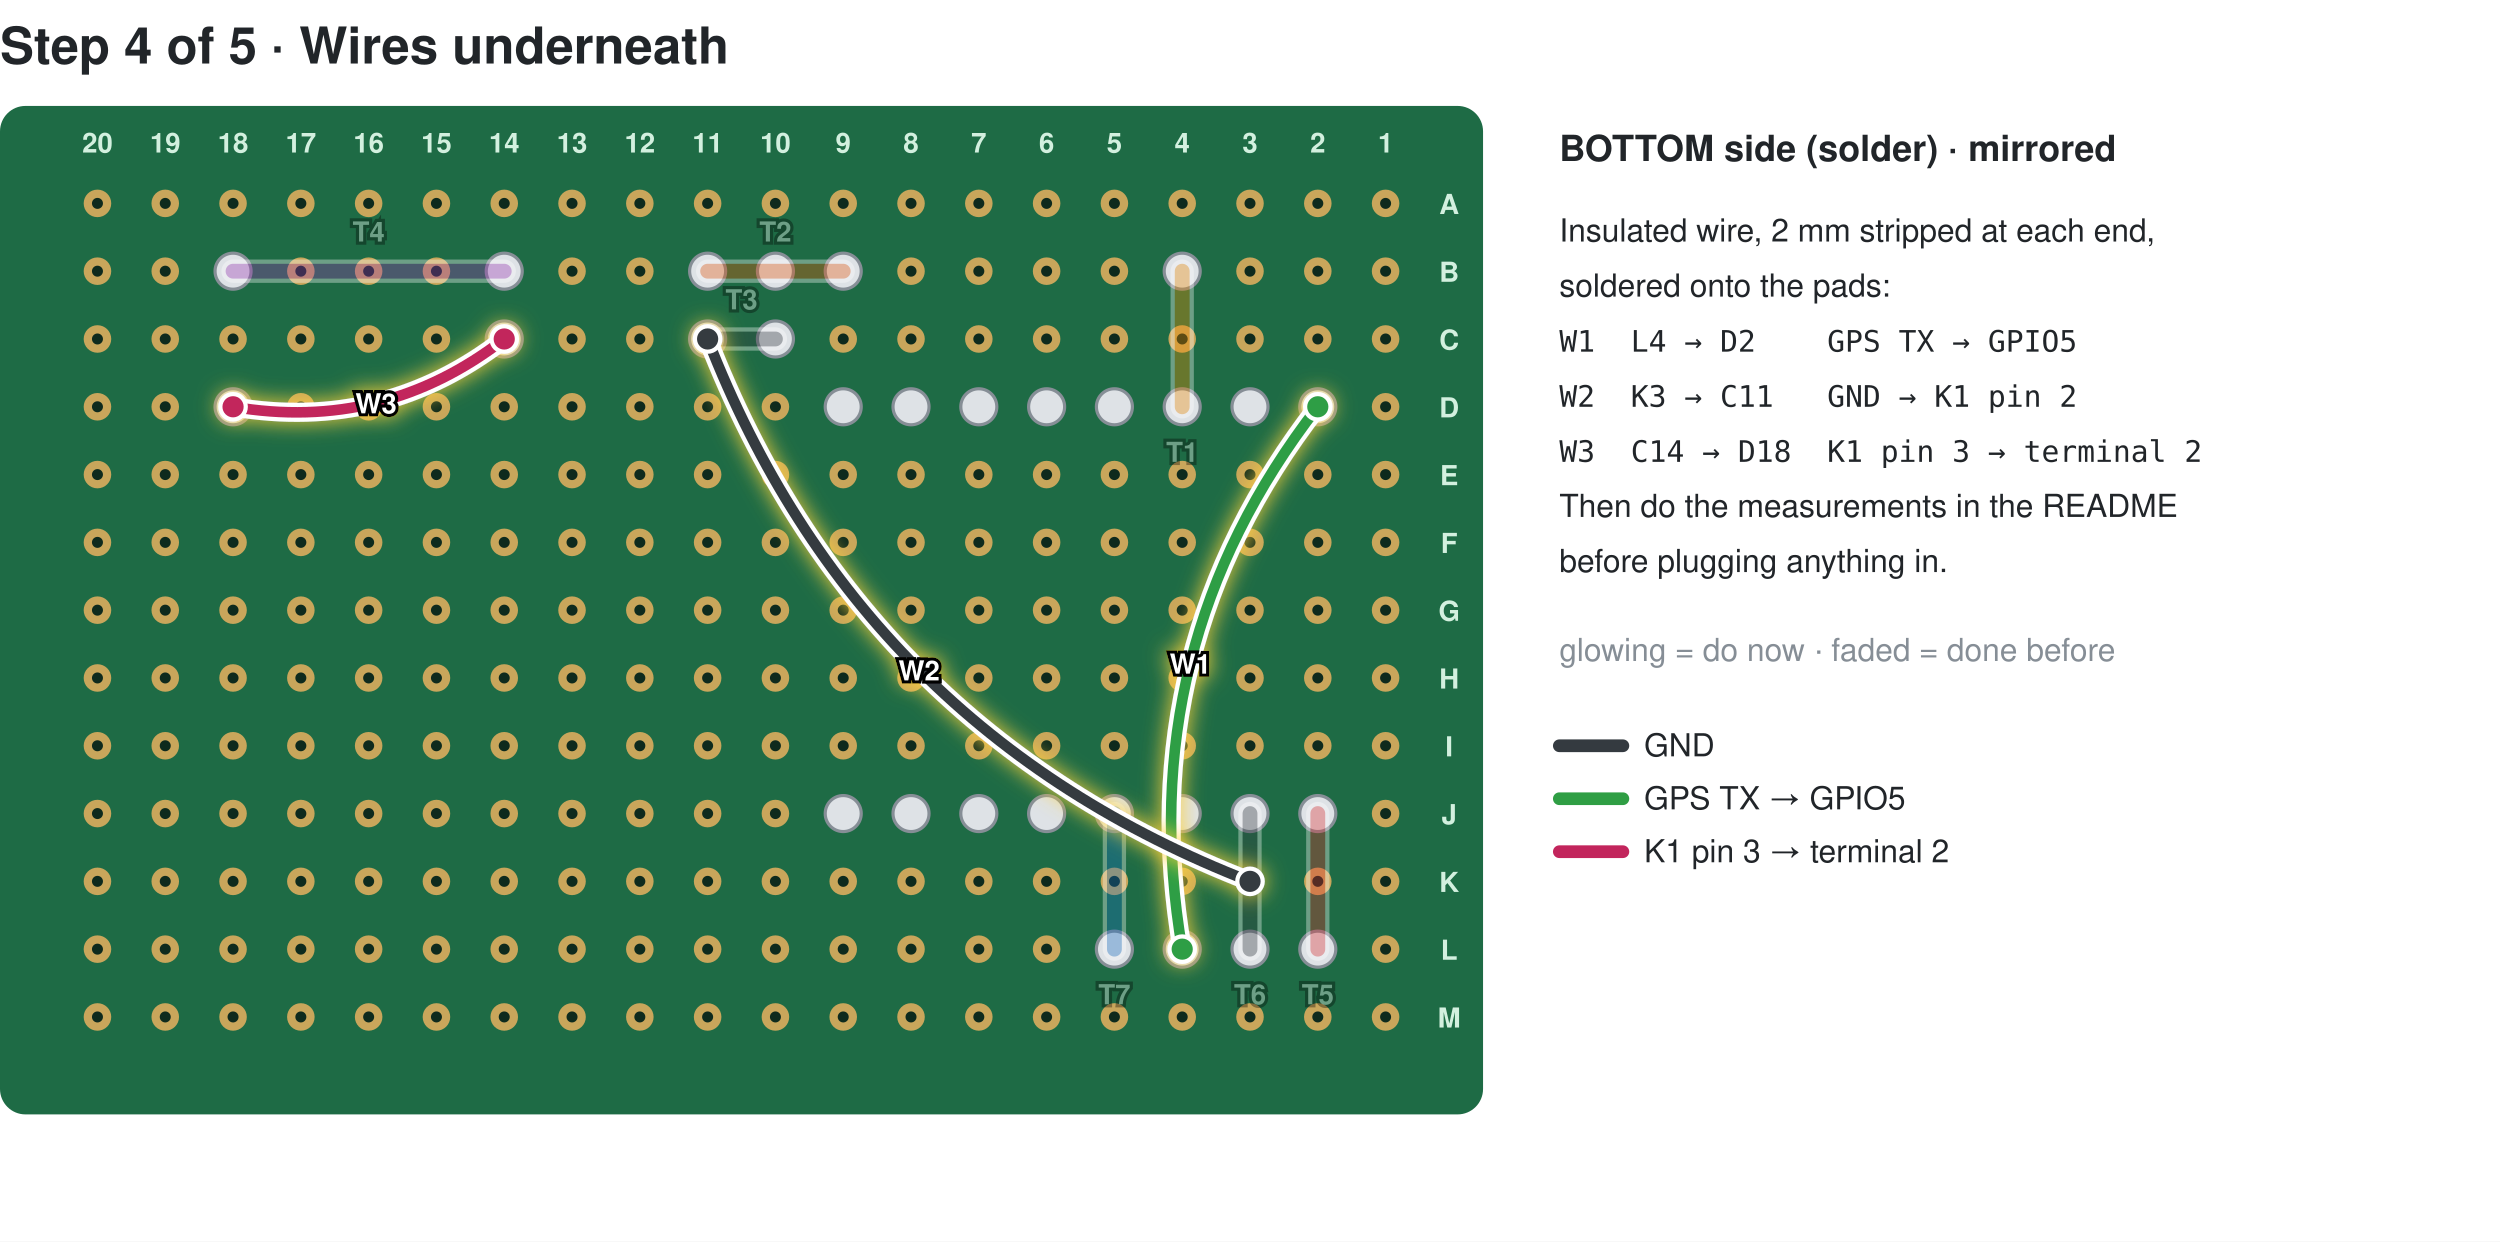
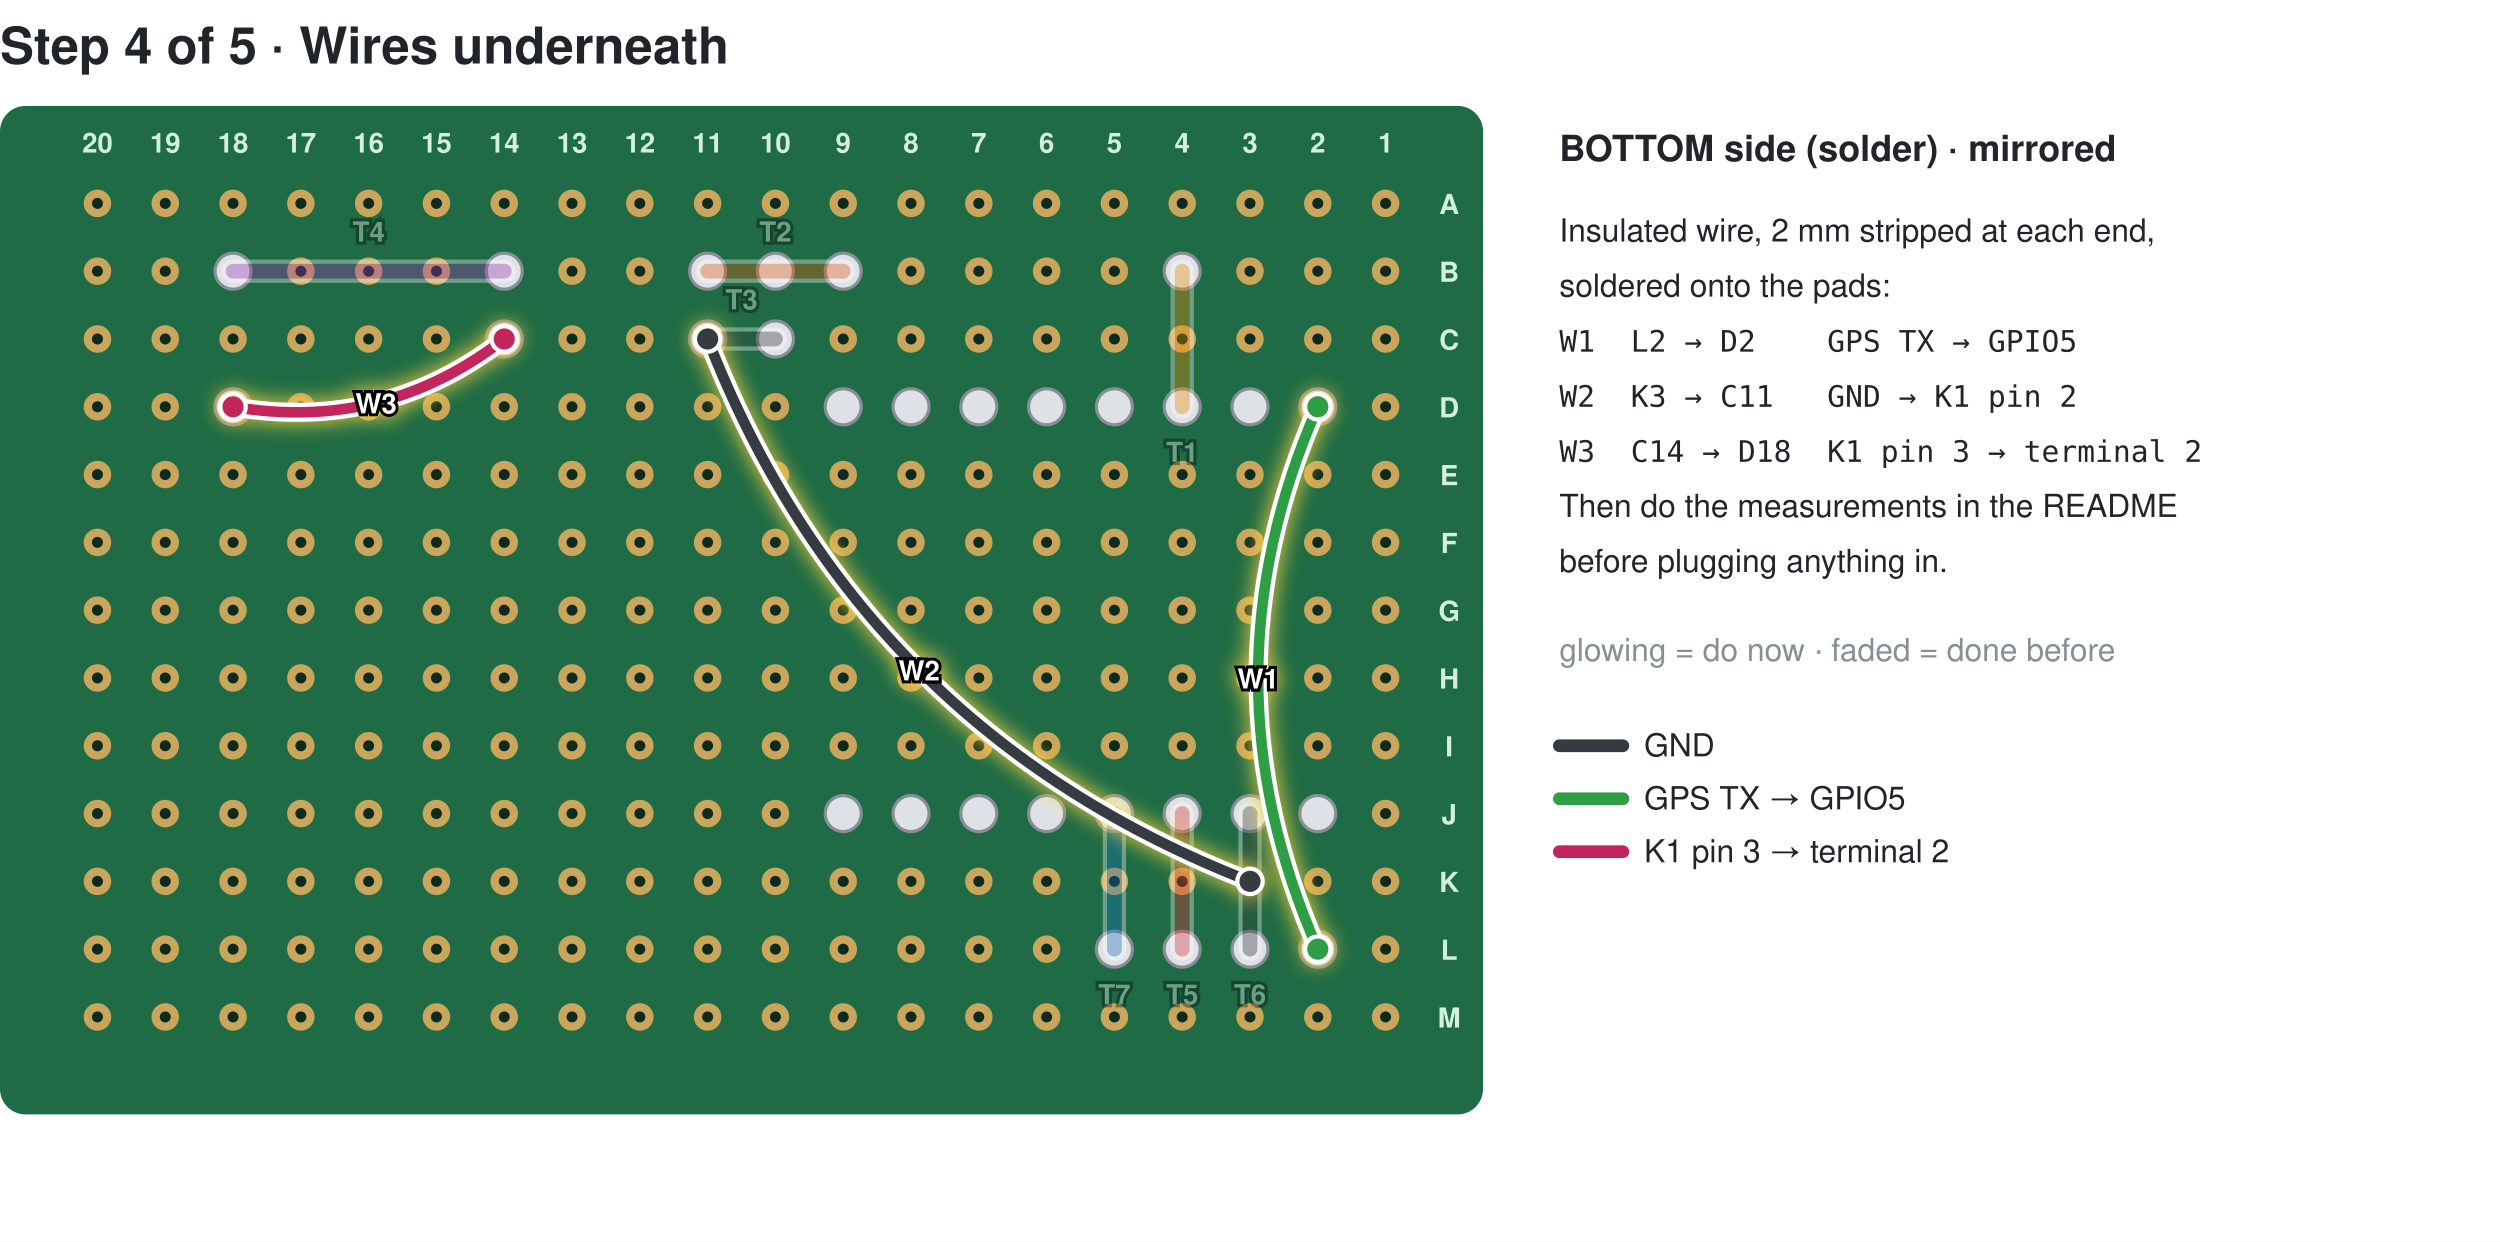
<svg xmlns="http://www.w3.org/2000/svg" viewBox="0 0 1180 586" width="1180" height="586">
  <style>
text{font-family:-apple-system,"Segoe UI",Helvetica,Arial,sans-serif}
.pcb{fill:#1e6b45}.pad{fill:#c9a65b}.hole{fill:#0e2a1d}
.axis{font-size:13px;fill:#d3f0df;text-anchor:middle;font-weight:600}
.cap{font-size:17px;fill:#212529;font-weight:700}
.body{font-size:15px;fill:#212529}
.mono{font-family:Menlo,Consolas,monospace;font-size:14px;fill:#212529}
.h1{font-size:24px;font-weight:800;fill:#212529}
.lab{font-size:13px;font-weight:700;fill:#fff;text-anchor:middle;paint-order:stroke;stroke:#000;stroke-width:3px}
.labd{font-size:13px;font-weight:700;fill:#212529;text-anchor:middle}
.pinl{font-size:12px;font-weight:700;fill:#fff;text-anchor:middle;paint-order:stroke;stroke:#000;stroke-width:3px}
.new{filter:drop-shadow(0 0 5px #ffd43b)}
</style>
  <rect width="100%" height="100%" fill="#fff" />
  <text x="0" y="30" class="h1">Step 4 of 5 · Wires underneath</text>
  <text x="736" y="76" class="cap">BOTTOM side (solder) · mirrored</text>
  <text x="736" y="114" class="body" xml:space="preserve">Insulated wire, 2 mm stripped at each end,</text>
  <text x="736" y="140" class="body" xml:space="preserve">soldered onto the pads:</text>
-   <text x="736" y="166" class="mono" xml:space="preserve">W1  L4 → D2    GPS TX → GPIO5</text>
+   <text x="736" y="166" class="mono" xml:space="preserve">W1  L2 → D2    GPS TX → GPIO5</text>
  <text x="736" y="192" class="mono" xml:space="preserve">W2  K3 → C11   GND → K1 pin 2</text>
  <text x="736" y="218" class="mono" xml:space="preserve">W3  C14 → D18  K1 pin 3 → terminal 2</text>
  <text x="736" y="244" class="body" xml:space="preserve">Then do the measurements in the README</text>
  <text x="736" y="270" class="body" xml:space="preserve">before plugging anything in.</text>
  <text x="736" y="312" class="body" style="fill:#868e96">glowing = do now · faded = done before</text>
  <line x1="736" y1="352" x2="766" y2="352" stroke="#343a40" stroke-width="6" stroke-linecap="round" />
  <text x="776" y="357" class="body">GND</text>
  <line x1="736" y1="377" x2="766" y2="377" stroke="#2f9e44" stroke-width="6" stroke-linecap="round" />
  <text x="776" y="382" class="body">GPS TX → GPIO5</text>
  <line x1="736" y1="402" x2="766" y2="402" stroke="#c2255c" stroke-width="6" stroke-linecap="round" />
  <text x="776" y="407" class="body">K1 pin 3 → terminal 2</text>
  <rect x="0" y="50" width="700" height="476" rx="12" class="pcb" />
  <text x="654" y="72" class="axis">1</text>
  <text x="622" y="72" class="axis">2</text>
  <text x="590" y="72" class="axis">3</text>
  <text x="558" y="72" class="axis">4</text>
  <text x="526" y="72" class="axis">5</text>
  <text x="494" y="72" class="axis">6</text>
  <text x="462" y="72" class="axis">7</text>
  <text x="430" y="72" class="axis">8</text>
  <text x="398" y="72" class="axis">9</text>
  <text x="366" y="72" class="axis">10</text>
  <text x="334" y="72" class="axis">11</text>
  <text x="302" y="72" class="axis">12</text>
  <text x="270" y="72" class="axis">13</text>
  <text x="238" y="72" class="axis">14</text>
  <text x="206" y="72" class="axis">15</text>
  <text x="174" y="72" class="axis">16</text>
  <text x="142" y="72" class="axis">17</text>
  <text x="110" y="72" class="axis">18</text>
  <text x="78" y="72" class="axis">19</text>
  <text x="46" y="72" class="axis">20</text>
  <text x="684" y="101" class="axis">A</text>
  <circle cx="654" cy="96" r="6.5" class="pad" />
  <circle cx="654" cy="96" r="2.6" class="hole" />
  <circle cx="622" cy="96" r="6.5" class="pad" />
  <circle cx="622" cy="96" r="2.6" class="hole" />
  <circle cx="590" cy="96" r="6.5" class="pad" />
  <circle cx="590" cy="96" r="2.6" class="hole" />
  <circle cx="558" cy="96" r="6.5" class="pad" />
  <circle cx="558" cy="96" r="2.6" class="hole" />
  <circle cx="526" cy="96" r="6.5" class="pad" />
  <circle cx="526" cy="96" r="2.6" class="hole" />
  <circle cx="494" cy="96" r="6.5" class="pad" />
  <circle cx="494" cy="96" r="2.6" class="hole" />
  <circle cx="462" cy="96" r="6.5" class="pad" />
  <circle cx="462" cy="96" r="2.6" class="hole" />
  <circle cx="430" cy="96" r="6.5" class="pad" />
  <circle cx="430" cy="96" r="2.6" class="hole" />
  <circle cx="398" cy="96" r="6.5" class="pad" />
  <circle cx="398" cy="96" r="2.6" class="hole" />
  <circle cx="366" cy="96" r="6.5" class="pad" />
  <circle cx="366" cy="96" r="2.6" class="hole" />
  <circle cx="334" cy="96" r="6.5" class="pad" />
  <circle cx="334" cy="96" r="2.6" class="hole" />
  <circle cx="302" cy="96" r="6.5" class="pad" />
  <circle cx="302" cy="96" r="2.6" class="hole" />
  <circle cx="270" cy="96" r="6.5" class="pad" />
  <circle cx="270" cy="96" r="2.6" class="hole" />
  <circle cx="238" cy="96" r="6.5" class="pad" />
  <circle cx="238" cy="96" r="2.6" class="hole" />
  <circle cx="206" cy="96" r="6.5" class="pad" />
  <circle cx="206" cy="96" r="2.6" class="hole" />
  <circle cx="174" cy="96" r="6.5" class="pad" />
  <circle cx="174" cy="96" r="2.6" class="hole" />
  <circle cx="142" cy="96" r="6.5" class="pad" />
  <circle cx="142" cy="96" r="2.6" class="hole" />
  <circle cx="110" cy="96" r="6.5" class="pad" />
  <circle cx="110" cy="96" r="2.6" class="hole" />
  <circle cx="78" cy="96" r="6.5" class="pad" />
  <circle cx="78" cy="96" r="2.6" class="hole" />
  <circle cx="46" cy="96" r="6.5" class="pad" />
  <circle cx="46" cy="96" r="2.6" class="hole" />
  <text x="684" y="133" class="axis">B</text>
  <circle cx="654" cy="128" r="6.5" class="pad" />
  <circle cx="654" cy="128" r="2.6" class="hole" />
  <circle cx="622" cy="128" r="6.5" class="pad" />
  <circle cx="622" cy="128" r="2.6" class="hole" />
  <circle cx="590" cy="128" r="6.5" class="pad" />
  <circle cx="590" cy="128" r="2.6" class="hole" />
  <circle cx="558" cy="128" r="6.5" class="pad" />
  <circle cx="558" cy="128" r="2.6" class="hole" />
  <circle cx="526" cy="128" r="6.5" class="pad" />
  <circle cx="526" cy="128" r="2.6" class="hole" />
  <circle cx="494" cy="128" r="6.5" class="pad" />
  <circle cx="494" cy="128" r="2.6" class="hole" />
  <circle cx="462" cy="128" r="6.5" class="pad" />
  <circle cx="462" cy="128" r="2.6" class="hole" />
  <circle cx="430" cy="128" r="6.5" class="pad" />
  <circle cx="430" cy="128" r="2.6" class="hole" />
  <circle cx="398" cy="128" r="6.5" class="pad" />
  <circle cx="398" cy="128" r="2.6" class="hole" />
  <circle cx="366" cy="128" r="6.5" class="pad" />
  <circle cx="366" cy="128" r="2.6" class="hole" />
  <circle cx="334" cy="128" r="6.5" class="pad" />
  <circle cx="334" cy="128" r="2.6" class="hole" />
  <circle cx="302" cy="128" r="6.5" class="pad" />
  <circle cx="302" cy="128" r="2.6" class="hole" />
  <circle cx="270" cy="128" r="6.5" class="pad" />
  <circle cx="270" cy="128" r="2.6" class="hole" />
  <circle cx="238" cy="128" r="6.5" class="pad" />
  <circle cx="238" cy="128" r="2.6" class="hole" />
  <circle cx="206" cy="128" r="6.5" class="pad" />
  <circle cx="206" cy="128" r="2.6" class="hole" />
  <circle cx="174" cy="128" r="6.5" class="pad" />
  <circle cx="174" cy="128" r="2.6" class="hole" />
  <circle cx="142" cy="128" r="6.5" class="pad" />
  <circle cx="142" cy="128" r="2.6" class="hole" />
  <circle cx="110" cy="128" r="6.5" class="pad" />
  <circle cx="110" cy="128" r="2.6" class="hole" />
  <circle cx="78" cy="128" r="6.5" class="pad" />
  <circle cx="78" cy="128" r="2.6" class="hole" />
  <circle cx="46" cy="128" r="6.5" class="pad" />
  <circle cx="46" cy="128" r="2.6" class="hole" />
  <text x="684" y="165" class="axis">C</text>
  <circle cx="654" cy="160" r="6.5" class="pad" />
  <circle cx="654" cy="160" r="2.6" class="hole" />
  <circle cx="622" cy="160" r="6.5" class="pad" />
  <circle cx="622" cy="160" r="2.6" class="hole" />
  <circle cx="590" cy="160" r="6.5" class="pad" />
  <circle cx="590" cy="160" r="2.6" class="hole" />
  <circle cx="558" cy="160" r="6.5" class="pad" />
  <circle cx="558" cy="160" r="2.6" class="hole" />
  <circle cx="526" cy="160" r="6.5" class="pad" />
  <circle cx="526" cy="160" r="2.6" class="hole" />
  <circle cx="494" cy="160" r="6.5" class="pad" />
  <circle cx="494" cy="160" r="2.6" class="hole" />
  <circle cx="462" cy="160" r="6.5" class="pad" />
  <circle cx="462" cy="160" r="2.6" class="hole" />
  <circle cx="430" cy="160" r="6.5" class="pad" />
  <circle cx="430" cy="160" r="2.6" class="hole" />
  <circle cx="398" cy="160" r="6.5" class="pad" />
  <circle cx="398" cy="160" r="2.6" class="hole" />
  <circle cx="366" cy="160" r="6.5" class="pad" />
  <circle cx="366" cy="160" r="2.6" class="hole" />
  <circle cx="334" cy="160" r="6.5" class="pad" />
  <circle cx="334" cy="160" r="2.6" class="hole" />
  <circle cx="302" cy="160" r="6.5" class="pad" />
  <circle cx="302" cy="160" r="2.6" class="hole" />
  <circle cx="270" cy="160" r="6.5" class="pad" />
  <circle cx="270" cy="160" r="2.6" class="hole" />
  <circle cx="238" cy="160" r="6.5" class="pad" />
  <circle cx="238" cy="160" r="2.6" class="hole" />
  <circle cx="206" cy="160" r="6.5" class="pad" />
  <circle cx="206" cy="160" r="2.6" class="hole" />
  <circle cx="174" cy="160" r="6.5" class="pad" />
  <circle cx="174" cy="160" r="2.6" class="hole" />
  <circle cx="142" cy="160" r="6.5" class="pad" />
  <circle cx="142" cy="160" r="2.6" class="hole" />
  <circle cx="110" cy="160" r="6.5" class="pad" />
  <circle cx="110" cy="160" r="2.6" class="hole" />
  <circle cx="78" cy="160" r="6.5" class="pad" />
  <circle cx="78" cy="160" r="2.6" class="hole" />
  <circle cx="46" cy="160" r="6.5" class="pad" />
  <circle cx="46" cy="160" r="2.6" class="hole" />
  <text x="684" y="197" class="axis">D</text>
  <circle cx="654" cy="192" r="6.5" class="pad" />
  <circle cx="654" cy="192" r="2.6" class="hole" />
  <circle cx="622" cy="192" r="6.5" class="pad" />
  <circle cx="622" cy="192" r="2.6" class="hole" />
  <circle cx="590" cy="192" r="6.5" class="pad" />
  <circle cx="590" cy="192" r="2.6" class="hole" />
  <circle cx="558" cy="192" r="6.5" class="pad" />
  <circle cx="558" cy="192" r="2.6" class="hole" />
  <circle cx="526" cy="192" r="6.5" class="pad" />
  <circle cx="526" cy="192" r="2.6" class="hole" />
  <circle cx="494" cy="192" r="6.5" class="pad" />
  <circle cx="494" cy="192" r="2.6" class="hole" />
  <circle cx="462" cy="192" r="6.5" class="pad" />
  <circle cx="462" cy="192" r="2.6" class="hole" />
  <circle cx="430" cy="192" r="6.5" class="pad" />
  <circle cx="430" cy="192" r="2.6" class="hole" />
  <circle cx="398" cy="192" r="6.5" class="pad" />
  <circle cx="398" cy="192" r="2.6" class="hole" />
  <circle cx="366" cy="192" r="6.5" class="pad" />
  <circle cx="366" cy="192" r="2.6" class="hole" />
  <circle cx="334" cy="192" r="6.5" class="pad" />
  <circle cx="334" cy="192" r="2.6" class="hole" />
  <circle cx="302" cy="192" r="6.5" class="pad" />
  <circle cx="302" cy="192" r="2.6" class="hole" />
  <circle cx="270" cy="192" r="6.5" class="pad" />
  <circle cx="270" cy="192" r="2.6" class="hole" />
  <circle cx="238" cy="192" r="6.5" class="pad" />
  <circle cx="238" cy="192" r="2.6" class="hole" />
  <circle cx="206" cy="192" r="6.5" class="pad" />
  <circle cx="206" cy="192" r="2.6" class="hole" />
  <circle cx="174" cy="192" r="6.5" class="pad" />
  <circle cx="174" cy="192" r="2.6" class="hole" />
  <circle cx="142" cy="192" r="6.5" class="pad" />
  <circle cx="142" cy="192" r="2.6" class="hole" />
  <circle cx="110" cy="192" r="6.5" class="pad" />
  <circle cx="110" cy="192" r="2.6" class="hole" />
  <circle cx="78" cy="192" r="6.5" class="pad" />
  <circle cx="78" cy="192" r="2.6" class="hole" />
  <circle cx="46" cy="192" r="6.5" class="pad" />
  <circle cx="46" cy="192" r="2.6" class="hole" />
  <text x="684" y="229" class="axis">E</text>
  <circle cx="654" cy="224" r="6.5" class="pad" />
  <circle cx="654" cy="224" r="2.6" class="hole" />
  <circle cx="622" cy="224" r="6.5" class="pad" />
  <circle cx="622" cy="224" r="2.6" class="hole" />
  <circle cx="590" cy="224" r="6.5" class="pad" />
  <circle cx="590" cy="224" r="2.6" class="hole" />
  <circle cx="558" cy="224" r="6.5" class="pad" />
  <circle cx="558" cy="224" r="2.6" class="hole" />
  <circle cx="526" cy="224" r="6.5" class="pad" />
  <circle cx="526" cy="224" r="2.6" class="hole" />
  <circle cx="494" cy="224" r="6.5" class="pad" />
  <circle cx="494" cy="224" r="2.6" class="hole" />
  <circle cx="462" cy="224" r="6.5" class="pad" />
  <circle cx="462" cy="224" r="2.6" class="hole" />
  <circle cx="430" cy="224" r="6.5" class="pad" />
  <circle cx="430" cy="224" r="2.6" class="hole" />
  <circle cx="398" cy="224" r="6.5" class="pad" />
  <circle cx="398" cy="224" r="2.6" class="hole" />
  <circle cx="366" cy="224" r="6.5" class="pad" />
  <circle cx="366" cy="224" r="2.6" class="hole" />
  <circle cx="334" cy="224" r="6.5" class="pad" />
  <circle cx="334" cy="224" r="2.6" class="hole" />
  <circle cx="302" cy="224" r="6.5" class="pad" />
  <circle cx="302" cy="224" r="2.6" class="hole" />
  <circle cx="270" cy="224" r="6.5" class="pad" />
  <circle cx="270" cy="224" r="2.6" class="hole" />
  <circle cx="238" cy="224" r="6.5" class="pad" />
  <circle cx="238" cy="224" r="2.6" class="hole" />
  <circle cx="206" cy="224" r="6.5" class="pad" />
  <circle cx="206" cy="224" r="2.6" class="hole" />
  <circle cx="174" cy="224" r="6.5" class="pad" />
  <circle cx="174" cy="224" r="2.6" class="hole" />
  <circle cx="142" cy="224" r="6.5" class="pad" />
  <circle cx="142" cy="224" r="2.6" class="hole" />
  <circle cx="110" cy="224" r="6.5" class="pad" />
  <circle cx="110" cy="224" r="2.6" class="hole" />
  <circle cx="78" cy="224" r="6.5" class="pad" />
  <circle cx="78" cy="224" r="2.6" class="hole" />
  <circle cx="46" cy="224" r="6.5" class="pad" />
  <circle cx="46" cy="224" r="2.6" class="hole" />
  <text x="684" y="261" class="axis">F</text>
  <circle cx="654" cy="256" r="6.5" class="pad" />
  <circle cx="654" cy="256" r="2.6" class="hole" />
  <circle cx="622" cy="256" r="6.5" class="pad" />
  <circle cx="622" cy="256" r="2.6" class="hole" />
  <circle cx="590" cy="256" r="6.5" class="pad" />
  <circle cx="590" cy="256" r="2.6" class="hole" />
  <circle cx="558" cy="256" r="6.5" class="pad" />
  <circle cx="558" cy="256" r="2.6" class="hole" />
  <circle cx="526" cy="256" r="6.5" class="pad" />
  <circle cx="526" cy="256" r="2.6" class="hole" />
  <circle cx="494" cy="256" r="6.5" class="pad" />
  <circle cx="494" cy="256" r="2.6" class="hole" />
  <circle cx="462" cy="256" r="6.5" class="pad" />
  <circle cx="462" cy="256" r="2.6" class="hole" />
  <circle cx="430" cy="256" r="6.5" class="pad" />
  <circle cx="430" cy="256" r="2.6" class="hole" />
  <circle cx="398" cy="256" r="6.5" class="pad" />
  <circle cx="398" cy="256" r="2.6" class="hole" />
  <circle cx="366" cy="256" r="6.5" class="pad" />
  <circle cx="366" cy="256" r="2.6" class="hole" />
  <circle cx="334" cy="256" r="6.5" class="pad" />
  <circle cx="334" cy="256" r="2.6" class="hole" />
  <circle cx="302" cy="256" r="6.5" class="pad" />
  <circle cx="302" cy="256" r="2.6" class="hole" />
  <circle cx="270" cy="256" r="6.5" class="pad" />
  <circle cx="270" cy="256" r="2.6" class="hole" />
  <circle cx="238" cy="256" r="6.5" class="pad" />
  <circle cx="238" cy="256" r="2.6" class="hole" />
  <circle cx="206" cy="256" r="6.5" class="pad" />
  <circle cx="206" cy="256" r="2.6" class="hole" />
  <circle cx="174" cy="256" r="6.5" class="pad" />
  <circle cx="174" cy="256" r="2.6" class="hole" />
  <circle cx="142" cy="256" r="6.5" class="pad" />
  <circle cx="142" cy="256" r="2.6" class="hole" />
  <circle cx="110" cy="256" r="6.5" class="pad" />
  <circle cx="110" cy="256" r="2.6" class="hole" />
  <circle cx="78" cy="256" r="6.5" class="pad" />
  <circle cx="78" cy="256" r="2.6" class="hole" />
  <circle cx="46" cy="256" r="6.5" class="pad" />
  <circle cx="46" cy="256" r="2.6" class="hole" />
  <text x="684" y="293" class="axis">G</text>
  <circle cx="654" cy="288" r="6.5" class="pad" />
  <circle cx="654" cy="288" r="2.6" class="hole" />
  <circle cx="622" cy="288" r="6.5" class="pad" />
  <circle cx="622" cy="288" r="2.6" class="hole" />
  <circle cx="590" cy="288" r="6.5" class="pad" />
  <circle cx="590" cy="288" r="2.6" class="hole" />
  <circle cx="558" cy="288" r="6.5" class="pad" />
  <circle cx="558" cy="288" r="2.6" class="hole" />
  <circle cx="526" cy="288" r="6.5" class="pad" />
  <circle cx="526" cy="288" r="2.6" class="hole" />
  <circle cx="494" cy="288" r="6.5" class="pad" />
  <circle cx="494" cy="288" r="2.6" class="hole" />
  <circle cx="462" cy="288" r="6.5" class="pad" />
  <circle cx="462" cy="288" r="2.6" class="hole" />
  <circle cx="430" cy="288" r="6.5" class="pad" />
  <circle cx="430" cy="288" r="2.6" class="hole" />
  <circle cx="398" cy="288" r="6.5" class="pad" />
  <circle cx="398" cy="288" r="2.6" class="hole" />
  <circle cx="366" cy="288" r="6.5" class="pad" />
  <circle cx="366" cy="288" r="2.6" class="hole" />
  <circle cx="334" cy="288" r="6.5" class="pad" />
  <circle cx="334" cy="288" r="2.6" class="hole" />
  <circle cx="302" cy="288" r="6.5" class="pad" />
  <circle cx="302" cy="288" r="2.6" class="hole" />
  <circle cx="270" cy="288" r="6.5" class="pad" />
  <circle cx="270" cy="288" r="2.6" class="hole" />
  <circle cx="238" cy="288" r="6.5" class="pad" />
  <circle cx="238" cy="288" r="2.6" class="hole" />
  <circle cx="206" cy="288" r="6.5" class="pad" />
  <circle cx="206" cy="288" r="2.6" class="hole" />
  <circle cx="174" cy="288" r="6.5" class="pad" />
  <circle cx="174" cy="288" r="2.6" class="hole" />
  <circle cx="142" cy="288" r="6.5" class="pad" />
  <circle cx="142" cy="288" r="2.6" class="hole" />
  <circle cx="110" cy="288" r="6.5" class="pad" />
  <circle cx="110" cy="288" r="2.6" class="hole" />
  <circle cx="78" cy="288" r="6.5" class="pad" />
  <circle cx="78" cy="288" r="2.6" class="hole" />
  <circle cx="46" cy="288" r="6.5" class="pad" />
  <circle cx="46" cy="288" r="2.6" class="hole" />
  <text x="684" y="325" class="axis">H</text>
  <circle cx="654" cy="320" r="6.5" class="pad" />
  <circle cx="654" cy="320" r="2.6" class="hole" />
  <circle cx="622" cy="320" r="6.5" class="pad" />
  <circle cx="622" cy="320" r="2.6" class="hole" />
  <circle cx="590" cy="320" r="6.5" class="pad" />
  <circle cx="590" cy="320" r="2.6" class="hole" />
  <circle cx="558" cy="320" r="6.5" class="pad" />
  <circle cx="558" cy="320" r="2.6" class="hole" />
  <circle cx="526" cy="320" r="6.5" class="pad" />
  <circle cx="526" cy="320" r="2.6" class="hole" />
  <circle cx="494" cy="320" r="6.5" class="pad" />
  <circle cx="494" cy="320" r="2.6" class="hole" />
  <circle cx="462" cy="320" r="6.5" class="pad" />
  <circle cx="462" cy="320" r="2.6" class="hole" />
  <circle cx="430" cy="320" r="6.5" class="pad" />
  <circle cx="430" cy="320" r="2.6" class="hole" />
  <circle cx="398" cy="320" r="6.5" class="pad" />
  <circle cx="398" cy="320" r="2.6" class="hole" />
  <circle cx="366" cy="320" r="6.5" class="pad" />
  <circle cx="366" cy="320" r="2.6" class="hole" />
  <circle cx="334" cy="320" r="6.5" class="pad" />
  <circle cx="334" cy="320" r="2.6" class="hole" />
  <circle cx="302" cy="320" r="6.5" class="pad" />
  <circle cx="302" cy="320" r="2.6" class="hole" />
  <circle cx="270" cy="320" r="6.5" class="pad" />
  <circle cx="270" cy="320" r="2.6" class="hole" />
  <circle cx="238" cy="320" r="6.5" class="pad" />
  <circle cx="238" cy="320" r="2.6" class="hole" />
  <circle cx="206" cy="320" r="6.5" class="pad" />
  <circle cx="206" cy="320" r="2.6" class="hole" />
  <circle cx="174" cy="320" r="6.5" class="pad" />
  <circle cx="174" cy="320" r="2.6" class="hole" />
  <circle cx="142" cy="320" r="6.5" class="pad" />
  <circle cx="142" cy="320" r="2.6" class="hole" />
  <circle cx="110" cy="320" r="6.5" class="pad" />
  <circle cx="110" cy="320" r="2.6" class="hole" />
  <circle cx="78" cy="320" r="6.5" class="pad" />
  <circle cx="78" cy="320" r="2.6" class="hole" />
  <circle cx="46" cy="320" r="6.5" class="pad" />
  <circle cx="46" cy="320" r="2.6" class="hole" />
  <text x="684" y="357" class="axis">I</text>
  <circle cx="654" cy="352" r="6.5" class="pad" />
  <circle cx="654" cy="352" r="2.6" class="hole" />
  <circle cx="622" cy="352" r="6.5" class="pad" />
  <circle cx="622" cy="352" r="2.6" class="hole" />
  <circle cx="590" cy="352" r="6.5" class="pad" />
  <circle cx="590" cy="352" r="2.6" class="hole" />
  <circle cx="558" cy="352" r="6.5" class="pad" />
  <circle cx="558" cy="352" r="2.6" class="hole" />
  <circle cx="526" cy="352" r="6.5" class="pad" />
  <circle cx="526" cy="352" r="2.6" class="hole" />
  <circle cx="494" cy="352" r="6.5" class="pad" />
  <circle cx="494" cy="352" r="2.6" class="hole" />
  <circle cx="462" cy="352" r="6.5" class="pad" />
  <circle cx="462" cy="352" r="2.6" class="hole" />
  <circle cx="430" cy="352" r="6.5" class="pad" />
  <circle cx="430" cy="352" r="2.6" class="hole" />
  <circle cx="398" cy="352" r="6.5" class="pad" />
  <circle cx="398" cy="352" r="2.6" class="hole" />
  <circle cx="366" cy="352" r="6.5" class="pad" />
  <circle cx="366" cy="352" r="2.6" class="hole" />
  <circle cx="334" cy="352" r="6.5" class="pad" />
  <circle cx="334" cy="352" r="2.6" class="hole" />
  <circle cx="302" cy="352" r="6.5" class="pad" />
  <circle cx="302" cy="352" r="2.6" class="hole" />
  <circle cx="270" cy="352" r="6.5" class="pad" />
  <circle cx="270" cy="352" r="2.6" class="hole" />
  <circle cx="238" cy="352" r="6.5" class="pad" />
  <circle cx="238" cy="352" r="2.6" class="hole" />
  <circle cx="206" cy="352" r="6.5" class="pad" />
  <circle cx="206" cy="352" r="2.6" class="hole" />
  <circle cx="174" cy="352" r="6.5" class="pad" />
  <circle cx="174" cy="352" r="2.6" class="hole" />
  <circle cx="142" cy="352" r="6.5" class="pad" />
  <circle cx="142" cy="352" r="2.6" class="hole" />
  <circle cx="110" cy="352" r="6.5" class="pad" />
  <circle cx="110" cy="352" r="2.6" class="hole" />
  <circle cx="78" cy="352" r="6.5" class="pad" />
  <circle cx="78" cy="352" r="2.6" class="hole" />
  <circle cx="46" cy="352" r="6.5" class="pad" />
  <circle cx="46" cy="352" r="2.6" class="hole" />
  <text x="684" y="389" class="axis">J</text>
  <circle cx="654" cy="384" r="6.5" class="pad" />
  <circle cx="654" cy="384" r="2.6" class="hole" />
  <circle cx="622" cy="384" r="6.5" class="pad" />
  <circle cx="622" cy="384" r="2.6" class="hole" />
  <circle cx="590" cy="384" r="6.5" class="pad" />
  <circle cx="590" cy="384" r="2.6" class="hole" />
  <circle cx="558" cy="384" r="6.5" class="pad" />
  <circle cx="558" cy="384" r="2.6" class="hole" />
  <circle cx="526" cy="384" r="6.5" class="pad" />
  <circle cx="526" cy="384" r="2.6" class="hole" />
  <circle cx="494" cy="384" r="6.5" class="pad" />
  <circle cx="494" cy="384" r="2.6" class="hole" />
  <circle cx="462" cy="384" r="6.5" class="pad" />
  <circle cx="462" cy="384" r="2.6" class="hole" />
  <circle cx="430" cy="384" r="6.5" class="pad" />
  <circle cx="430" cy="384" r="2.6" class="hole" />
  <circle cx="398" cy="384" r="6.5" class="pad" />
  <circle cx="398" cy="384" r="2.6" class="hole" />
  <circle cx="366" cy="384" r="6.5" class="pad" />
  <circle cx="366" cy="384" r="2.6" class="hole" />
  <circle cx="334" cy="384" r="6.5" class="pad" />
  <circle cx="334" cy="384" r="2.6" class="hole" />
  <circle cx="302" cy="384" r="6.5" class="pad" />
  <circle cx="302" cy="384" r="2.6" class="hole" />
  <circle cx="270" cy="384" r="6.5" class="pad" />
  <circle cx="270" cy="384" r="2.6" class="hole" />
  <circle cx="238" cy="384" r="6.5" class="pad" />
  <circle cx="238" cy="384" r="2.6" class="hole" />
  <circle cx="206" cy="384" r="6.5" class="pad" />
  <circle cx="206" cy="384" r="2.6" class="hole" />
  <circle cx="174" cy="384" r="6.5" class="pad" />
  <circle cx="174" cy="384" r="2.6" class="hole" />
  <circle cx="142" cy="384" r="6.5" class="pad" />
  <circle cx="142" cy="384" r="2.6" class="hole" />
  <circle cx="110" cy="384" r="6.5" class="pad" />
  <circle cx="110" cy="384" r="2.6" class="hole" />
  <circle cx="78" cy="384" r="6.5" class="pad" />
  <circle cx="78" cy="384" r="2.6" class="hole" />
  <circle cx="46" cy="384" r="6.5" class="pad" />
  <circle cx="46" cy="384" r="2.6" class="hole" />
  <text x="684" y="421" class="axis">K</text>
  <circle cx="654" cy="416" r="6.5" class="pad" />
  <circle cx="654" cy="416" r="2.6" class="hole" />
  <circle cx="622" cy="416" r="6.5" class="pad" />
  <circle cx="622" cy="416" r="2.6" class="hole" />
  <circle cx="590" cy="416" r="6.5" class="pad" />
  <circle cx="590" cy="416" r="2.6" class="hole" />
  <circle cx="558" cy="416" r="6.5" class="pad" />
  <circle cx="558" cy="416" r="2.6" class="hole" />
  <circle cx="526" cy="416" r="6.5" class="pad" />
  <circle cx="526" cy="416" r="2.6" class="hole" />
  <circle cx="494" cy="416" r="6.5" class="pad" />
  <circle cx="494" cy="416" r="2.6" class="hole" />
  <circle cx="462" cy="416" r="6.5" class="pad" />
  <circle cx="462" cy="416" r="2.6" class="hole" />
  <circle cx="430" cy="416" r="6.5" class="pad" />
  <circle cx="430" cy="416" r="2.6" class="hole" />
  <circle cx="398" cy="416" r="6.5" class="pad" />
  <circle cx="398" cy="416" r="2.6" class="hole" />
  <circle cx="366" cy="416" r="6.5" class="pad" />
  <circle cx="366" cy="416" r="2.6" class="hole" />
  <circle cx="334" cy="416" r="6.5" class="pad" />
  <circle cx="334" cy="416" r="2.6" class="hole" />
  <circle cx="302" cy="416" r="6.5" class="pad" />
  <circle cx="302" cy="416" r="2.6" class="hole" />
  <circle cx="270" cy="416" r="6.5" class="pad" />
  <circle cx="270" cy="416" r="2.6" class="hole" />
  <circle cx="238" cy="416" r="6.5" class="pad" />
  <circle cx="238" cy="416" r="2.6" class="hole" />
  <circle cx="206" cy="416" r="6.5" class="pad" />
  <circle cx="206" cy="416" r="2.6" class="hole" />
  <circle cx="174" cy="416" r="6.5" class="pad" />
  <circle cx="174" cy="416" r="2.6" class="hole" />
  <circle cx="142" cy="416" r="6.5" class="pad" />
  <circle cx="142" cy="416" r="2.6" class="hole" />
  <circle cx="110" cy="416" r="6.5" class="pad" />
  <circle cx="110" cy="416" r="2.6" class="hole" />
  <circle cx="78" cy="416" r="6.5" class="pad" />
  <circle cx="78" cy="416" r="2.6" class="hole" />
  <circle cx="46" cy="416" r="6.5" class="pad" />
  <circle cx="46" cy="416" r="2.6" class="hole" />
  <text x="684" y="453" class="axis">L</text>
  <circle cx="654" cy="448" r="6.5" class="pad" />
  <circle cx="654" cy="448" r="2.6" class="hole" />
  <circle cx="622" cy="448" r="6.5" class="pad" />
  <circle cx="622" cy="448" r="2.6" class="hole" />
  <circle cx="590" cy="448" r="6.5" class="pad" />
  <circle cx="590" cy="448" r="2.6" class="hole" />
  <circle cx="558" cy="448" r="6.5" class="pad" />
  <circle cx="558" cy="448" r="2.6" class="hole" />
  <circle cx="526" cy="448" r="6.5" class="pad" />
  <circle cx="526" cy="448" r="2.6" class="hole" />
  <circle cx="494" cy="448" r="6.5" class="pad" />
  <circle cx="494" cy="448" r="2.6" class="hole" />
  <circle cx="462" cy="448" r="6.5" class="pad" />
  <circle cx="462" cy="448" r="2.6" class="hole" />
  <circle cx="430" cy="448" r="6.5" class="pad" />
  <circle cx="430" cy="448" r="2.6" class="hole" />
  <circle cx="398" cy="448" r="6.5" class="pad" />
  <circle cx="398" cy="448" r="2.6" class="hole" />
  <circle cx="366" cy="448" r="6.5" class="pad" />
  <circle cx="366" cy="448" r="2.6" class="hole" />
  <circle cx="334" cy="448" r="6.5" class="pad" />
  <circle cx="334" cy="448" r="2.6" class="hole" />
  <circle cx="302" cy="448" r="6.5" class="pad" />
  <circle cx="302" cy="448" r="2.6" class="hole" />
  <circle cx="270" cy="448" r="6.5" class="pad" />
  <circle cx="270" cy="448" r="2.6" class="hole" />
  <circle cx="238" cy="448" r="6.5" class="pad" />
  <circle cx="238" cy="448" r="2.6" class="hole" />
  <circle cx="206" cy="448" r="6.5" class="pad" />
  <circle cx="206" cy="448" r="2.6" class="hole" />
  <circle cx="174" cy="448" r="6.5" class="pad" />
  <circle cx="174" cy="448" r="2.6" class="hole" />
  <circle cx="142" cy="448" r="6.5" class="pad" />
  <circle cx="142" cy="448" r="2.6" class="hole" />
  <circle cx="110" cy="448" r="6.5" class="pad" />
  <circle cx="110" cy="448" r="2.6" class="hole" />
  <circle cx="78" cy="448" r="6.5" class="pad" />
  <circle cx="78" cy="448" r="2.6" class="hole" />
  <circle cx="46" cy="448" r="6.5" class="pad" />
  <circle cx="46" cy="448" r="2.6" class="hole" />
  <text x="684" y="485" class="axis">M</text>
  <circle cx="654" cy="480" r="6.5" class="pad" />
  <circle cx="654" cy="480" r="2.6" class="hole" />
  <circle cx="622" cy="480" r="6.5" class="pad" />
  <circle cx="622" cy="480" r="2.6" class="hole" />
  <circle cx="590" cy="480" r="6.5" class="pad" />
  <circle cx="590" cy="480" r="2.6" class="hole" />
  <circle cx="558" cy="480" r="6.5" class="pad" />
  <circle cx="558" cy="480" r="2.6" class="hole" />
  <circle cx="526" cy="480" r="6.5" class="pad" />
  <circle cx="526" cy="480" r="2.6" class="hole" />
  <circle cx="494" cy="480" r="6.5" class="pad" />
  <circle cx="494" cy="480" r="2.6" class="hole" />
  <circle cx="462" cy="480" r="6.5" class="pad" />
  <circle cx="462" cy="480" r="2.6" class="hole" />
  <circle cx="430" cy="480" r="6.5" class="pad" />
  <circle cx="430" cy="480" r="2.6" class="hole" />
  <circle cx="398" cy="480" r="6.5" class="pad" />
  <circle cx="398" cy="480" r="2.6" class="hole" />
  <circle cx="366" cy="480" r="6.5" class="pad" />
  <circle cx="366" cy="480" r="2.6" class="hole" />
  <circle cx="334" cy="480" r="6.5" class="pad" />
  <circle cx="334" cy="480" r="2.6" class="hole" />
  <circle cx="302" cy="480" r="6.5" class="pad" />
  <circle cx="302" cy="480" r="2.6" class="hole" />
  <circle cx="270" cy="480" r="6.5" class="pad" />
  <circle cx="270" cy="480" r="2.6" class="hole" />
  <circle cx="238" cy="480" r="6.5" class="pad" />
  <circle cx="238" cy="480" r="2.6" class="hole" />
  <circle cx="206" cy="480" r="6.5" class="pad" />
  <circle cx="206" cy="480" r="2.6" class="hole" />
  <circle cx="174" cy="480" r="6.5" class="pad" />
  <circle cx="174" cy="480" r="2.6" class="hole" />
  <circle cx="142" cy="480" r="6.5" class="pad" />
  <circle cx="142" cy="480" r="2.6" class="hole" />
  <circle cx="110" cy="480" r="6.5" class="pad" />
  <circle cx="110" cy="480" r="2.6" class="hole" />
  <circle cx="78" cy="480" r="6.5" class="pad" />
  <circle cx="78" cy="480" r="2.6" class="hole" />
  <circle cx="46" cy="480" r="6.5" class="pad" />
  <circle cx="46" cy="480" r="2.6" class="hole" />
  <circle cx="622" cy="192" r="8.5" fill="#dee2e6" stroke="#868e96" stroke-width="1.5" />
  <circle cx="590" cy="192" r="8.5" fill="#dee2e6" stroke="#868e96" stroke-width="1.5" />
  <circle cx="558" cy="192" r="8.5" fill="#dee2e6" stroke="#868e96" stroke-width="1.5" />
  <circle cx="526" cy="192" r="8.5" fill="#dee2e6" stroke="#868e96" stroke-width="1.5" />
  <circle cx="494" cy="192" r="8.5" fill="#dee2e6" stroke="#868e96" stroke-width="1.5" />
  <circle cx="462" cy="192" r="8.5" fill="#dee2e6" stroke="#868e96" stroke-width="1.5" />
  <circle cx="430" cy="192" r="8.5" fill="#dee2e6" stroke="#868e96" stroke-width="1.5" />
  <circle cx="398" cy="192" r="8.5" fill="#dee2e6" stroke="#868e96" stroke-width="1.5" />
  <circle cx="622" cy="384" r="8.5" fill="#dee2e6" stroke="#868e96" stroke-width="1.5" />
  <circle cx="590" cy="384" r="8.5" fill="#dee2e6" stroke="#868e96" stroke-width="1.5" />
  <circle cx="558" cy="384" r="8.5" fill="#dee2e6" stroke="#868e96" stroke-width="1.5" />
  <circle cx="526" cy="384" r="8.5" fill="#dee2e6" stroke="#868e96" stroke-width="1.5" />
  <circle cx="494" cy="384" r="8.5" fill="#dee2e6" stroke="#868e96" stroke-width="1.5" />
  <circle cx="462" cy="384" r="8.5" fill="#dee2e6" stroke="#868e96" stroke-width="1.5" />
  <circle cx="430" cy="384" r="8.5" fill="#dee2e6" stroke="#868e96" stroke-width="1.5" />
  <circle cx="398" cy="384" r="8.5" fill="#dee2e6" stroke="#868e96" stroke-width="1.5" />
  <circle cx="622" cy="448" r="8.5" fill="#dee2e6" stroke="#868e96" stroke-width="1.5" />
  <circle cx="590" cy="448" r="8.5" fill="#dee2e6" stroke="#868e96" stroke-width="1.5" />
  <circle cx="558" cy="448" r="8.5" fill="#dee2e6" stroke="#868e96" stroke-width="1.5" />
  <circle cx="526" cy="448" r="8.5" fill="#dee2e6" stroke="#868e96" stroke-width="1.5" />
  <circle cx="558" cy="128" r="8.5" fill="#dee2e6" stroke="#868e96" stroke-width="1.5" />
  <circle cx="398" cy="128" r="8.5" fill="#dee2e6" stroke="#868e96" stroke-width="1.5" />
  <circle cx="366" cy="128" r="8.5" fill="#dee2e6" stroke="#868e96" stroke-width="1.5" />
  <circle cx="366" cy="160" r="8.5" fill="#dee2e6" stroke="#868e96" stroke-width="1.5" />
  <circle cx="334" cy="128" r="8.5" fill="#dee2e6" stroke="#868e96" stroke-width="1.5" />
  <circle cx="334" cy="160" r="8.5" fill="#dee2e6" stroke="#868e96" stroke-width="1.5" />
  <circle cx="238" cy="128" r="8.5" fill="#dee2e6" stroke="#868e96" stroke-width="1.5" />
  <circle cx="238" cy="160" r="8.5" fill="#dee2e6" stroke="#868e96" stroke-width="1.5" />
  <circle cx="110" cy="128" r="8.5" fill="#dee2e6" stroke="#868e96" stroke-width="1.5" />
  <circle cx="110" cy="192" r="8.5" fill="#dee2e6" stroke="#868e96" stroke-width="1.5" />
  <g opacity="0.35">
    <polyline points="558,192 558,160 558,128" fill="none" stroke="#fff" stroke-width="11" stroke-linecap="round" stroke-linejoin="round" />
    <polyline points="558,192 558,160 558,128" fill="none" stroke="#f08c00" stroke-width="7" stroke-linecap="round" stroke-linejoin="round" />
    <text x="558" y="218" class="lab">T1</text>
  </g>
  <g opacity="0.35">
    <polyline points="398,128 366,128 334,128" fill="none" stroke="#fff" stroke-width="11" stroke-linecap="round" stroke-linejoin="round" />
    <polyline points="398,128 366,128 334,128" fill="none" stroke="#e8590c" stroke-width="7" stroke-linecap="round" stroke-linejoin="round" />
    <text x="366.0" y="114" class="lab">T2</text>
  </g>
  <g opacity="0.35">
    <polyline points="366,160 334,160" fill="none" stroke="#fff" stroke-width="11" stroke-linecap="round" stroke-linejoin="round" />
    <polyline points="366,160 334,160" fill="none" stroke="#343a40" stroke-width="7" stroke-linecap="round" stroke-linejoin="round" />
    <text x="350.0" y="146" class="lab">T3</text>
  </g>
  <g opacity="0.35">
    <polyline points="238,128 206,128 174,128 142,128 110,128" fill="none" stroke="#fff" stroke-width="11" stroke-linecap="round" stroke-linejoin="round" />
    <polyline points="238,128 206,128 174,128 142,128 110,128" fill="none" stroke="#9c36b5" stroke-width="7" stroke-linecap="round" stroke-linejoin="round" />
    <text x="174.0" y="114" class="lab">T4</text>
  </g>
  <g opacity="0.35">
-     <polyline points="622,384 622,416 622,448" fill="none" stroke="#fff" stroke-width="11" stroke-linecap="round" stroke-linejoin="round" />
-     <polyline points="622,384 622,416 622,448" fill="none" stroke="#e03131" stroke-width="7" stroke-linecap="round" stroke-linejoin="round" />
-     <text x="622" y="474" class="lab">T5</text>
+     <polyline points="558,384 558,416 558,448" fill="none" stroke="#fff" stroke-width="11" stroke-linecap="round" stroke-linejoin="round" />
+     <polyline points="558,384 558,416 558,448" fill="none" stroke="#e03131" stroke-width="7" stroke-linecap="round" stroke-linejoin="round" />
+     <text x="558" y="474" class="lab">T5</text>
  </g>
  <g opacity="0.35">
    <polyline points="590,384 590,416 590,448" fill="none" stroke="#fff" stroke-width="11" stroke-linecap="round" stroke-linejoin="round" />
    <polyline points="590,384 590,416 590,448" fill="none" stroke="#343a40" stroke-width="7" stroke-linecap="round" stroke-linejoin="round" />
    <text x="590" y="474" class="lab">T6</text>
  </g>
  <g opacity="0.35">
    <polyline points="526,384 526,416 526,448" fill="none" stroke="#fff" stroke-width="11" stroke-linecap="round" stroke-linejoin="round" />
    <polyline points="526,384 526,416 526,448" fill="none" stroke="#1971c2" stroke-width="7" stroke-linecap="round" stroke-linejoin="round" />
    <text x="526" y="474" class="lab">T7</text>
  </g>
  <g class="new">
-     <path d="M558,448 Q533.68,305.92 622,192" fill="none" stroke="#fff" stroke-width="9" stroke-linecap="round" />
-     <path d="M558,448 Q533.68,305.92 622,192" fill="none" stroke="#2f9e44" stroke-width="5" stroke-linecap="round" />
-     <circle cx="558" cy="448" r="6" fill="#2f9e44" stroke="#fff" stroke-width="2" />
+     <path d="M622,448 Q565.68,320.0 622,192" fill="none" stroke="#fff" stroke-width="9" stroke-linecap="round" />
+     <path d="M622,448 Q565.68,320.0 622,192" fill="none" stroke="#2f9e44" stroke-width="5" stroke-linecap="round" />
+     <circle cx="622" cy="448" r="6" fill="#2f9e44" stroke="#fff" stroke-width="2" />
    <circle cx="622" cy="192" r="6" fill="#2f9e44" stroke="#fff" stroke-width="2" />
-     <text x="561.84" y="317.96" class="lab">W1</text>
+     <text x="593.84" y="325.0" class="lab">W1</text>
  </g>
  <g class="new">
    <path d="M590,416 Q405.68,344.32 334,160" fill="none" stroke="#fff" stroke-width="9" stroke-linecap="round" />
    <path d="M590,416 Q405.68,344.32 334,160" fill="none" stroke="#343a40" stroke-width="5" stroke-linecap="round" />
    <circle cx="590" cy="416" r="6" fill="#343a40" stroke="#fff" stroke-width="2" />
    <circle cx="334" cy="160" r="6" fill="#343a40" stroke="#fff" stroke-width="2" />
    <text x="433.84" y="321.16" class="lab">W2</text>
  </g>
  <g class="new">
    <path d="M238,160 Q181.04,204.16 110,192" fill="none" stroke="#fff" stroke-width="9" stroke-linecap="round" />
    <path d="M238,160 Q181.04,204.16 110,192" fill="none" stroke="#c2255c" stroke-width="5" stroke-linecap="round" />
    <circle cx="238" cy="160" r="6" fill="#c2255c" stroke="#fff" stroke-width="2" />
    <circle cx="110" cy="192" r="6" fill="#c2255c" stroke="#fff" stroke-width="2" />
    <text x="177.52" y="195.08" class="lab">W3</text>
  </g>
</svg>
